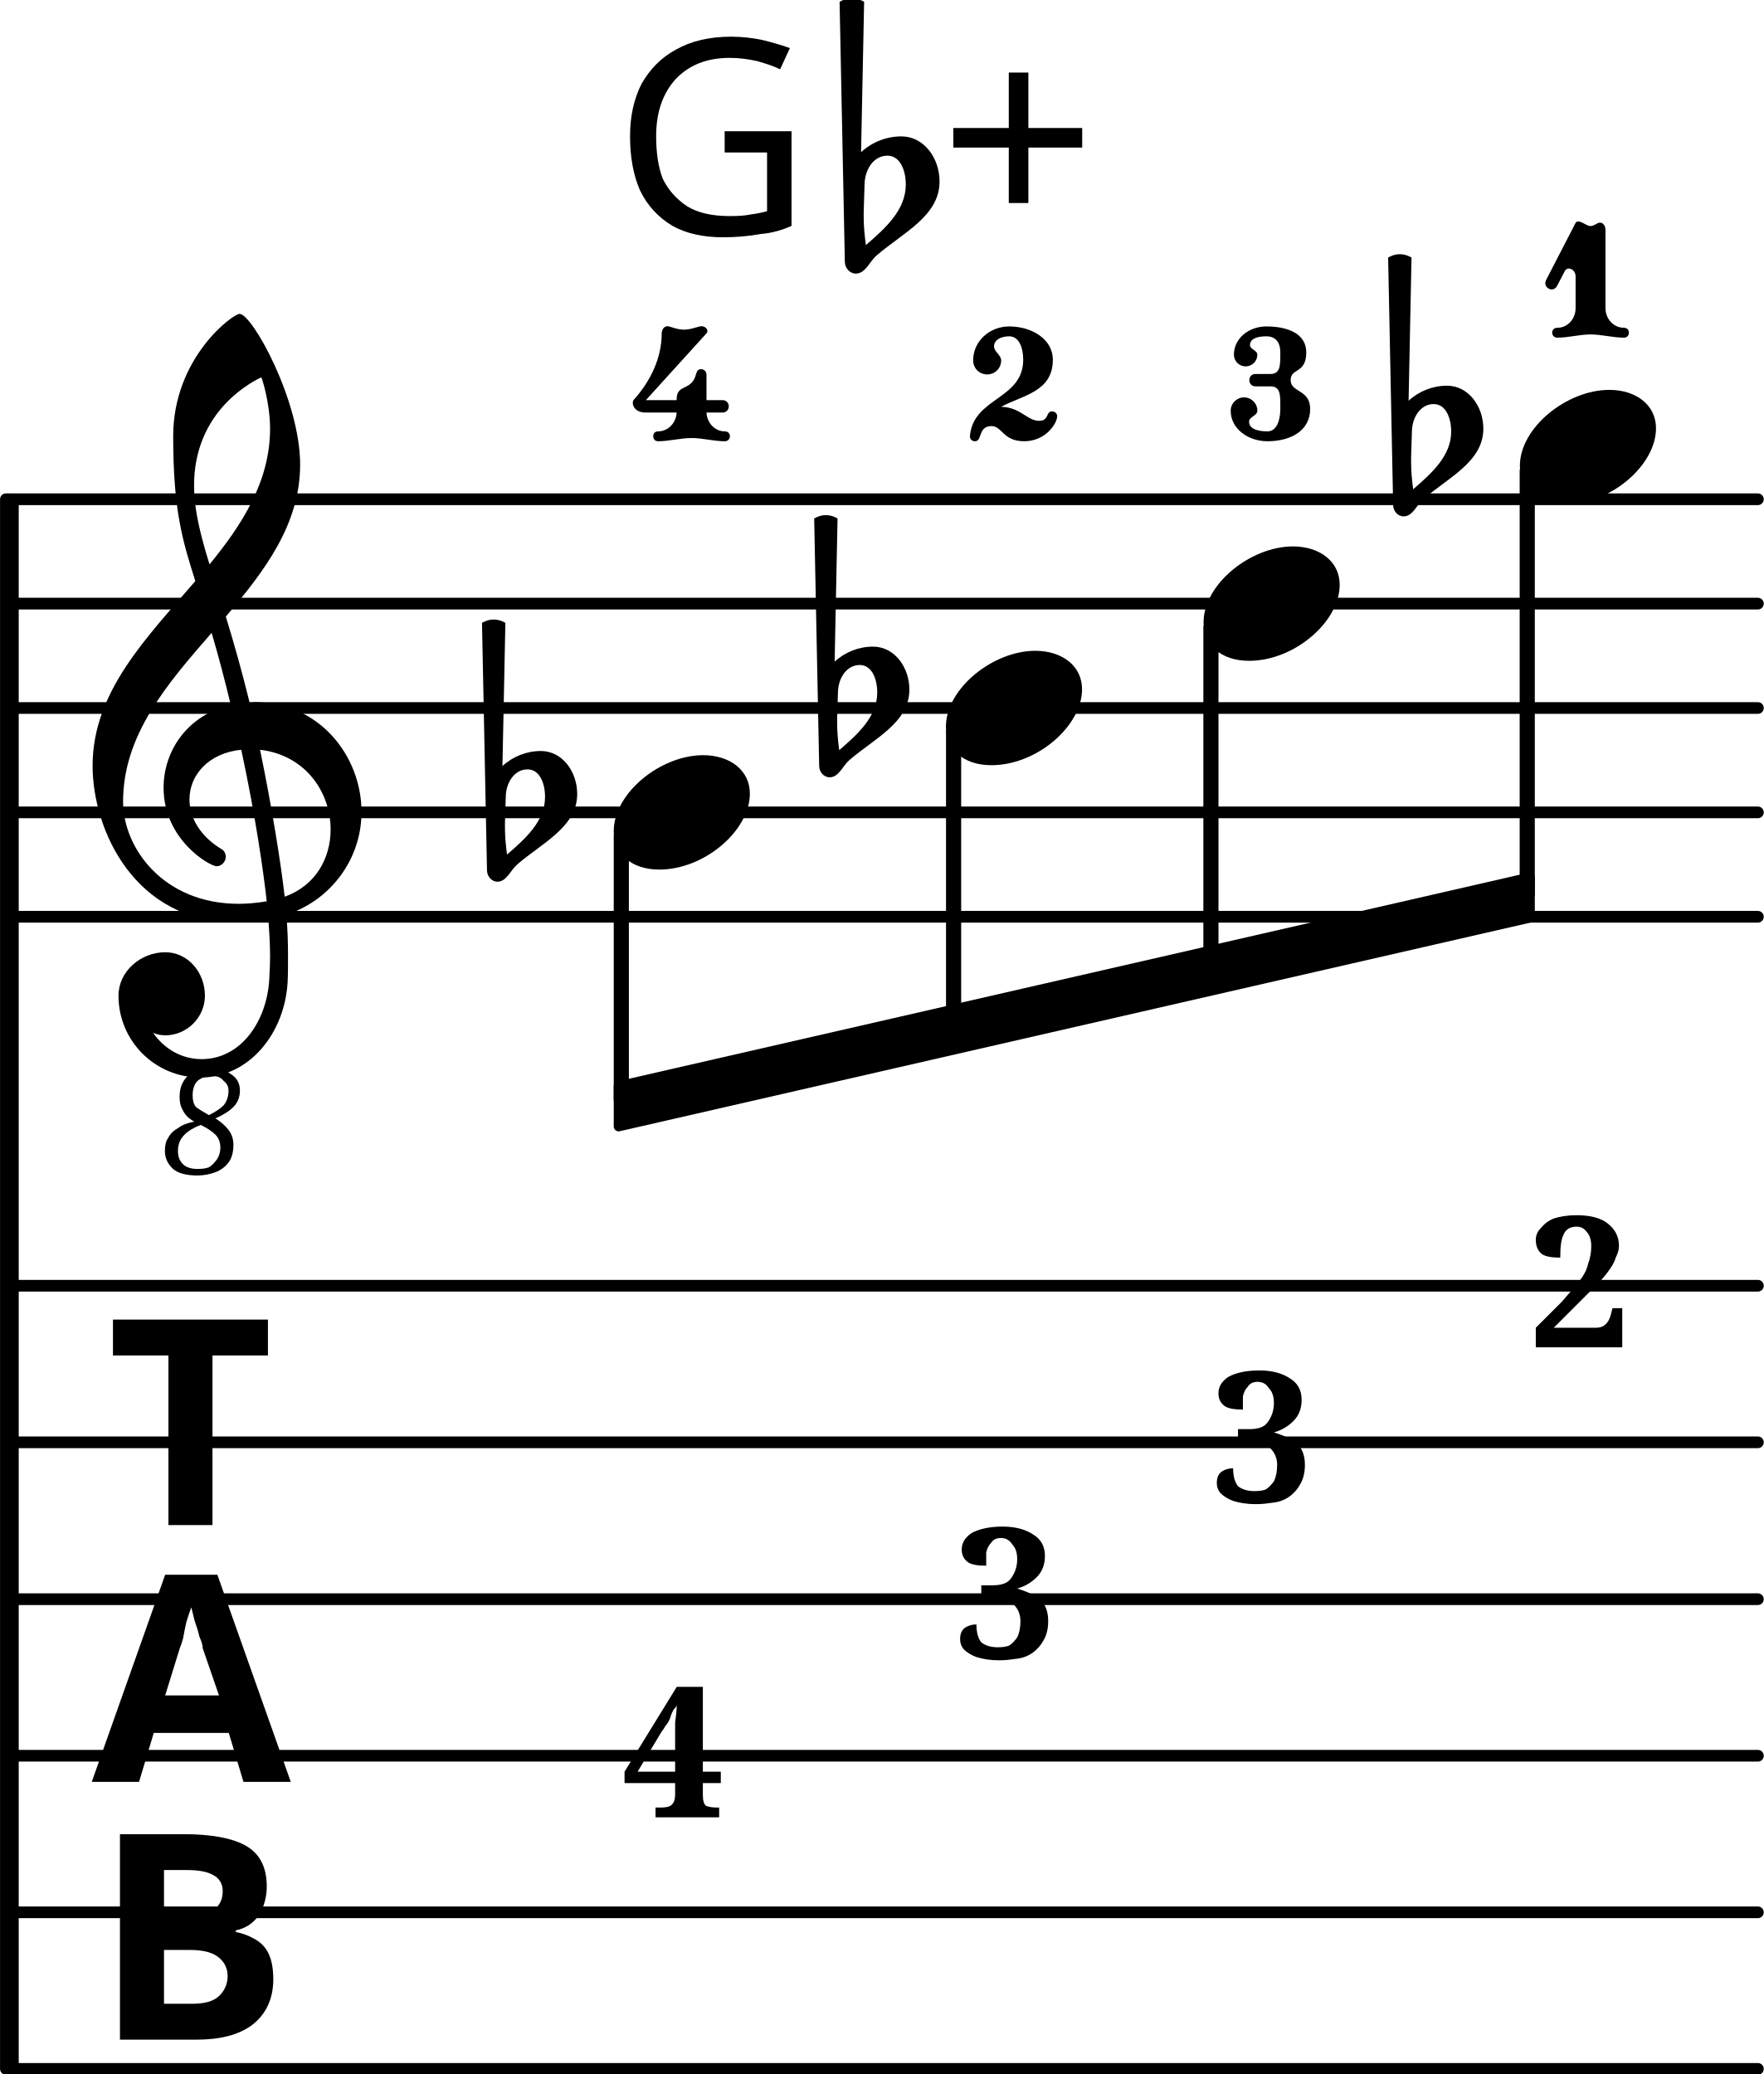
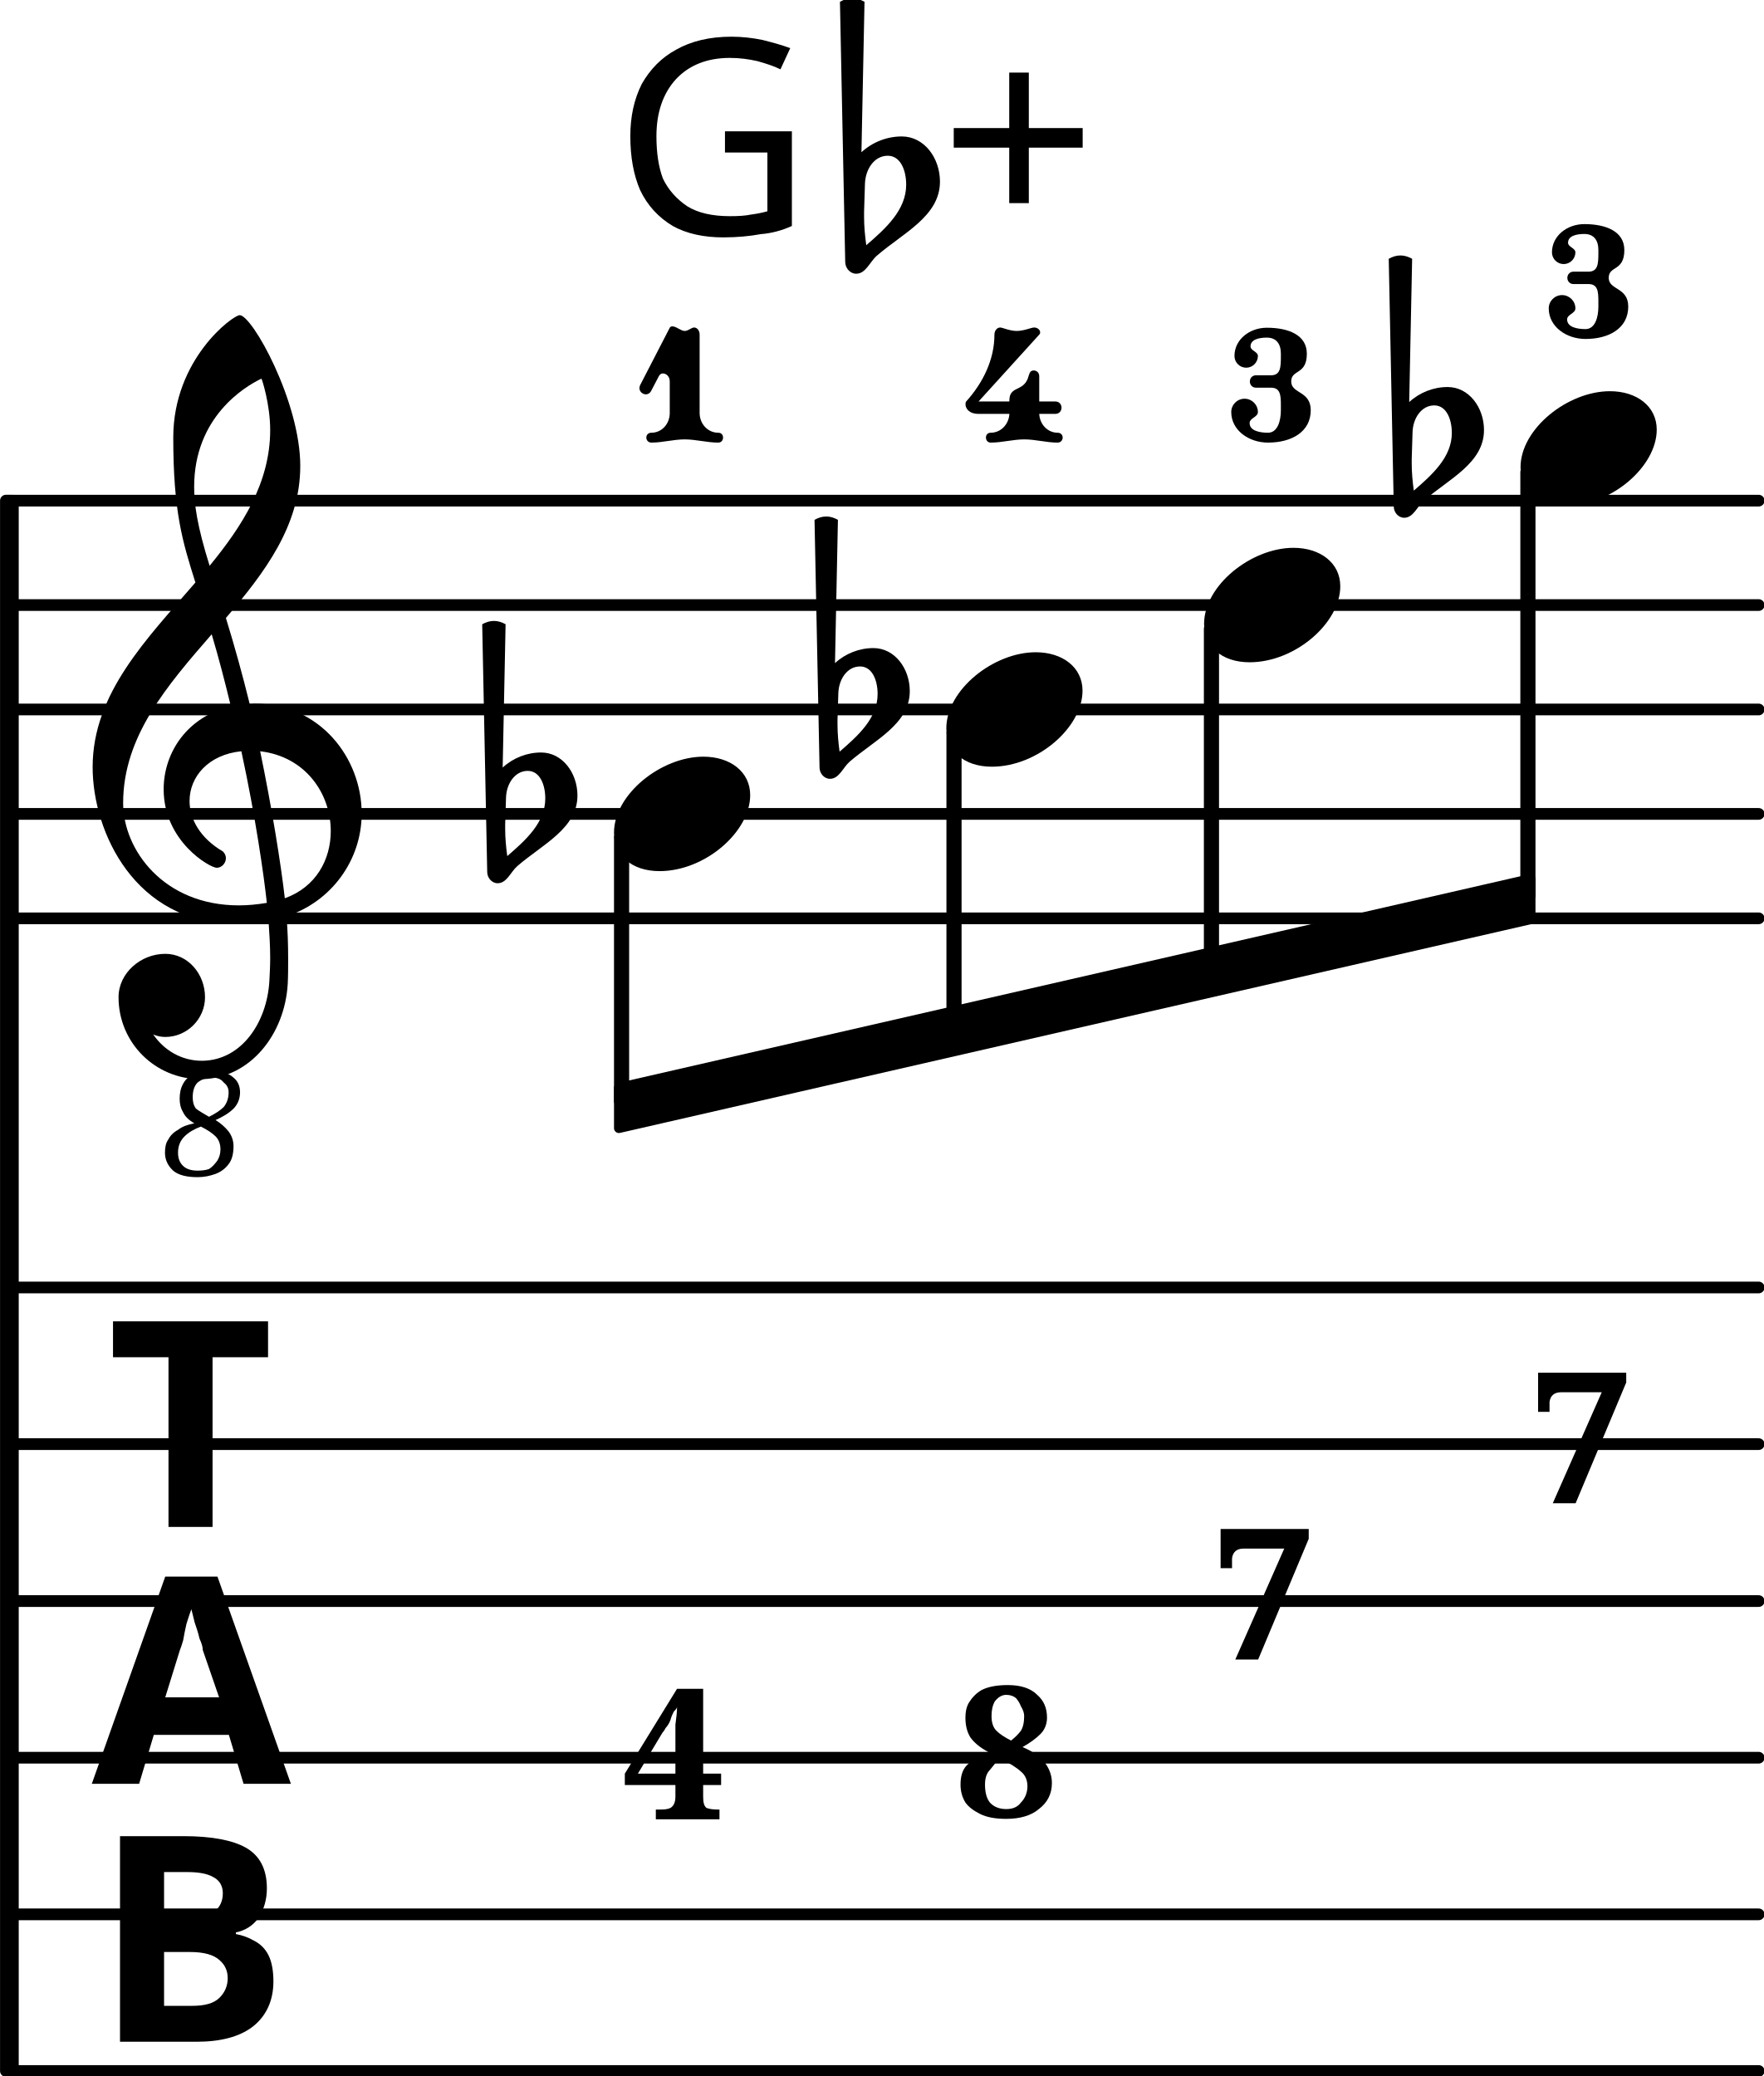
- <svg xmlns="http://www.w3.org/2000/svg" preserveAspectRatio="xMidYMid meet" viewBox="-0.079 -4.541 16.89 19.87">
+ <svg xmlns="http://www.w3.org/2000/svg" preserveAspectRatio="xMidYMid meet" viewBox="-0.079 -4.552 16.89 19.88">
  <g transform="translate(0, 4.242)">
    <line stroke-linejoin="round" stroke-linecap="round" stroke-width="0.112" stroke="currentColor" x1="0.056" y1="0" x2="16.76" y2="0" />
  </g>
  <g transform="translate(0, 3.242)">
    <line stroke-linejoin="round" stroke-linecap="round" stroke-width="0.112" stroke="currentColor" x1="0.056" y1="0" x2="16.76" y2="0" />
  </g>
  <g transform="translate(0, 2.242)">
    <line stroke-linejoin="round" stroke-linecap="round" stroke-width="0.112" stroke="currentColor" x1="0.056" y1="0" x2="16.76" y2="0" />
  </g>
  <g transform="translate(0, 1.242)">
    <line stroke-linejoin="round" stroke-linecap="round" stroke-width="0.112" stroke="currentColor" x1="0.056" y1="0" x2="16.76" y2="0" />
  </g>
  <g transform="translate(0, 0.2422)">
    <line stroke-linejoin="round" stroke-linecap="round" stroke-width="0.112" stroke="currentColor" x1="0.056" y1="0" x2="16.76" y2="0" />
  </g>
  <g transform="translate(0, 15.28)">
    <line stroke-linejoin="round" stroke-linecap="round" stroke-width="0.112" stroke="currentColor" x1="0.056" y1="0" x2="16.76" y2="0" />
  </g>
  <g transform="translate(0, 13.78)">
    <line stroke-linejoin="round" stroke-linecap="round" stroke-width="0.112" stroke="currentColor" x1="0.056" y1="0" x2="16.76" y2="0" />
  </g>
  <g transform="translate(0, 12.28)">
    <line stroke-linejoin="round" stroke-linecap="round" stroke-width="0.112" stroke="currentColor" x1="0.056" y1="0" x2="16.76" y2="0" />
  </g>
  <g transform="translate(0, 10.78)">
    <line stroke-linejoin="round" stroke-linecap="round" stroke-width="0.112" stroke="currentColor" x1="0.056" y1="0" x2="16.76" y2="0" />
  </g>
  <g transform="translate(0, 9.277)">
    <line stroke-linejoin="round" stroke-linecap="round" stroke-width="0.112" stroke="currentColor" x1="0.056" y1="0" x2="16.76" y2="0" />
  </g>
  <g transform="translate(0, 7.777)">
    <line stroke-linejoin="round" stroke-linecap="round" stroke-width="0.112" stroke="currentColor" x1="0.056" y1="0" x2="16.76" y2="0" />
  </g>
-   <g transform="translate(5.8, -2.299)">
+   <g transform="translate(5.8, -2.31)">
    <text font-family="sans" font-size="2.616" text-anchor="start" fill="currentColor">
      <tspan>G</tspan>
    </text>
  </g>
-   <g transform="translate(8.081, -2.617)">
+   <g transform="translate(8.081, -2.628)">
    <path transform="scale(0.0042, -0.0042)" d="M29 39l-2 -64v-11c0 -22 2 -43 5 -65c44 38 91 80 91 138c0 33 -13 66 -42 66c-31 0 -51 -31 -52 -64zM-28 454c9 5 18 8 28 8s19 -3 28 -8l-7 -343c25 23 58 36 92 36c51 0 87 -49 87 -103c0 -79 -84 -117 -144 -169c-16 -14 -25 -41 -47 -41c-14 0 -25 13 -25 27z" fill="currentColor" />
  </g>
-   <g transform="translate(8.928, -2.299)">
+   <g transform="translate(8.928, -2.31)">
    <text font-family="sans" font-size="2.616" text-anchor="start" fill="currentColor">
      <tspan>+</tspan>
    </text>
  </g>
  <g transform="translate(5.8, 3.242)">
    <path transform="scale(0.004, -0.004)" d="M0 -45c0 92 113 182 214 182c64 0 112 -36 112 -92c0 -88 -108 -182 -217 -182c-68 0 -109 39 -109 92z" fill="currentColor" />
  </g>
-   <g transform="translate(5.989, -0.3136)">
-     <path transform="scale(0.0022, -0.0022)" d="M148 501c10 0 41 -15 72 -15c32 0 63 15 76 15c15 0 26 -11 26 -21c0 -4 -1 -7 -4 -10l-264 -291h134v4c0 60 50 41 75 85c7 11 8 24 14 36c3 7 10 10 17 10c11 0 24 -8 24 -25v-110h70c18 0 27 -14 27 -27s-9 -27 -27 -27h-70c2 -45 36 -82 80 -82c14 0 22 -10 22 -21 s-8 -22 -22 -22c-49 0 -96 14 -145 14s-97 -14 -146 -14c-14 0 -21 11 -21 22s7 21 21 21c44 0 79 37 81 82h-134c-43 0 -57 25 -57 42c0 5 1 10 3 12c73 81 123 182 123 291c0 17 11 31 25 31z" fill="currentColor" />
+   <g transform="translate(6.05, -0.3136)">
+     <path transform="scale(0.0022, -0.0022)" d="M194 486c16 0 29 15 41 15c13 0 24 -13 24 -31v-341c0 -47 35 -86 81 -86c14 0 21 -10 21 -21s-7 -22 -21 -22c-49 0 -97 14 -146 14s-96 -14 -145 -14c-14 0 -22 11 -22 22s8 21 22 21c46 0 80 39 80 86v137c0 23 -16 35 -30 35c-7 0 -13 -4 -17 -11l-34 -65 c-5 -10 -14 -15 -23 -15c-14 0 -28 12 -28 27c0 4 1 8 3 13l129 250c2 4 7 6 11 6c18 0 37 -20 54 -20z" fill="currentColor" />
  </g>
  <g transform="translate(0.8, 3.242)">
    <path transform="scale(0.004, -0.004)" d="M265 -635h-5c-108 0 -196 87 -196 196c0 58 53 104 112 104c54 0 95 -48 95 -104c0 -52 -43 -95 -95 -95c-10 0 -20 2 -29 6c26 -38 68 -63 116 -63h3zM403 150c28 -135 50 -272 59 -352c75 27 110 93 110 161c0 88 -59 178 -169 191zM75 26c0 -112 97 -245 277 -245 c21 0 43 2 67 6c-7 65 -27 206 -61 363c-79 -8 -124 -61 -124 -119c0 -43 25 -89 80 -121c5 -5 7 -11 7 -16c0 -12 -10 -23 -22 -23c-16 0 -127 63 -127 188c0 89 58 175 161 198c-14 58 -29 116 -46 173c-106 -122 -212 -244 -212 -404zM354 1194c30 0 145 -207 145 -361 c0 -143 -85 -255 -178 -364c21 -68 40 -137 57 -206c4 0 8 1 12 1c156 0 256 -130 256 -263c0 -113 -74 -212 -180 -246c3 -34 4 -68 4 -102c0 -20 0 -40 -1 -60c-7 -120 -89 -225 -204 -228l1 44c93 2 153 92 159 190c1 19 2 37 2 56c0 30 -2 60 -4 90 c-28 -5 -54 -8 -79 -8c-240 0 -342 219 -342 375c0 177 130 307 246 442c-31 98 -53 170 -53 347c0 188 143 293 159 293zM427 919c0 62 -20 123 -21 123c-40 -19 -161 -92 -161 -259c0 -42 7 -93 37 -189c78 95 145 199 145 325z" fill="currentColor" />
  </g>
  <g transform="translate(1.485, 6.705)">
    <text font-family="serif" font-style="italic" font-size="1.386" text-anchor="start" fill="currentColor">
      <tspan>8</tspan>
    </text>
  </g>
  <g transform="translate(5.888, 12.87)">
    <text font-family="serif" font-weight="bold" font-size="1.746" text-anchor="start" fill="currentColor">
      <tspan>4</tspan>
    </text>
  </g>
  <g transform="translate(0.9406, 10.07)">
    <text font-family="sans" font-weight="bold" font-size="2.772" text-anchor="start" fill="currentColor">
      <tspan>T</tspan>
    </text>
  </g>
  <g transform="translate(0.8, 12.53)">
    <text font-family="sans" font-weight="bold" font-size="2.772" text-anchor="start" fill="currentColor">
      <tspan>A</tspan>
    </text>
  </g>
  <g transform="translate(0.8201, 15)">
    <text font-family="sans" font-weight="bold" font-size="2.772" text-anchor="start" fill="currentColor">
      <tspan>B</tspan>
    </text>
  </g>
  <g transform="translate(5.872, 2.242)">
    <rect x="-0.072" y="1.179" width="0.145" height="2.62" ry="0.047" fill="currentColor" />
  </g>
  <g transform="translate(4.65, 3.242)">
    <path transform="scale(0.004, -0.004)" d="M29 39l-2 -64v-11c0 -22 2 -43 5 -65c44 38 91 80 91 138c0 33 -13 66 -42 66c-31 0 -51 -31 -52 -64zM-28 454c9 5 18 8 28 8s19 -3 28 -8l-7 -343c25 23 58 36 92 36c51 0 87 -49 87 -103c0 -79 -84 -117 -144 -169c-16 -14 -25 -41 -47 -41c-14 0 -25 13 -25 27z" fill="currentColor" />
  </g>
  <g transform="translate(8.982, 2.242)">
    <path transform="scale(0.004, -0.004)" d="M0 -45c0 92 113 182 214 182c64 0 112 -36 112 -92c0 -88 -108 -182 -217 -182c-68 0 -109 39 -109 92z" fill="currentColor" />
  </g>
-   <g transform="translate(9.212, -0.3136)">
-     <path transform="scale(0.0022, -0.0022)" d="M94 66c-60 0 -39 -66 -72 -66c-11 0 -22 7 -22 21v2c15 169 232 158 232 332c0 50 -17 102 -61 102c-33 0 -66 -14 -66 -44c0 -24 31 -37 31 -61c0 -34 -27 -61 -61 -61s-61 27 -61 61c0 84 72 148 157 148c98 0 190 -55 190 -145c0 -140 -131 -154 -225 -205 c85 -2 113 -61 165 -61c45 0 28 41 57 41c11 0 22 -8 22 -21c0 -29 -48 -109 -144 -109c-92 0 -96 66 -142 66z" fill="currentColor" />
+   <g transform="translate(9.172, -0.3136)">
+     <path transform="scale(0.0022, -0.0022)" d="M148 501c10 0 41 -15 72 -15c32 0 63 15 76 15c15 0 26 -11 26 -21c0 -4 -1 -7 -4 -10l-264 -291h134v4c0 60 50 41 75 85c7 11 8 24 14 36c3 7 10 10 17 10c11 0 24 -8 24 -25v-110h70c18 0 27 -14 27 -27s-9 -27 -27 -27h-70c2 -45 36 -82 80 -82c14 0 22 -10 22 -21 s-8 -22 -22 -22c-49 0 -96 14 -145 14s-97 -14 -146 -14c-14 0 -21 11 -21 22s7 21 21 21c44 0 79 37 81 82h-134c-43 0 -57 25 -57 42c0 5 1 10 3 12c73 81 123 182 123 291c0 17 11 31 25 31z" fill="currentColor" />
  </g>
-   <g transform="translate(9.071, 11.35)">
+   <g transform="translate(9.071, 12.85)">
    <text font-family="serif" font-weight="bold" font-size="1.746" text-anchor="start" fill="currentColor">
-       <tspan>3</tspan>
+       <tspan>8</tspan>
    </text>
  </g>
  <g transform="translate(9.055, 2.242)">
    <rect x="-0.072" y="0.179" width="0.145" height="2.899" ry="0.047" fill="currentColor" />
  </g>
  <g transform="translate(7.832, 2.242)">
    <path transform="scale(0.004, -0.004)" d="M29 39l-2 -64v-11c0 -22 2 -43 5 -65c44 38 91 80 91 138c0 33 -13 66 -42 66c-31 0 -51 -31 -52 -64zM-28 454c9 5 18 8 28 8s19 -3 28 -8l-7 -343c25 23 58 36 92 36c51 0 87 -49 87 -103c0 -79 -84 -117 -144 -169c-16 -14 -25 -41 -47 -41c-14 0 -25 13 -25 27z" fill="currentColor" />
  </g>
  <g transform="translate(-0.0786, 7.759)">
    <rect x="0" y="-7.573" width="0.179" height="15.15" ry="0.056" fill="currentColor" />
  </g>
  <g transform="translate(11.45, 1.242)">
    <path transform="scale(0.004, -0.004)" d="M0 -45c0 92 113 182 214 182c64 0 112 -36 112 -92c0 -88 -108 -182 -217 -182c-68 0 -109 39 -109 92z" fill="currentColor" />
  </g>
  <g transform="translate(11.71, -0.3136)">
    <path transform="scale(0.0022, -0.0022)" d="M261 266c0 -54 85 -40 85 -125c0 -94 -83 -141 -186 -141c-84 0 -160 54 -160 133c0 32 26 58 58 58s58 -26 58 -58c0 -22 -36 -26 -36 -48c0 -33 42 -42 80 -42c41 0 56 50 56 98v21c0 44 -2 77 -43 77h-65c-18 0 -27 14 -27 27s9 27 27 27h65c42 0 43 36 43 83v11 c0 43 -20 70 -61 70c-34 0 -71 -8 -71 -38c0 -19 32 -23 32 -42c0 -28 -23 -51 -51 -51s-51 23 -51 51c0 72 66 123 141 123c93 0 174 -31 174 -113c0 -94 -68 -67 -68 -121z" fill="currentColor" />
  </g>
-   <g transform="translate(11.53, 9.854)">
+   <g transform="translate(11.53, 11.34)">
    <text font-family="serif" font-weight="bold" font-size="1.746" text-anchor="start" fill="currentColor">
-       <tspan>3</tspan>
+       <tspan>7</tspan>
    </text>
  </g>
  <g transform="translate(11.52, 2.242)">
    <rect x="-0.072" y="-0.821" width="0.145" height="3.34" ry="0.047" fill="currentColor" />
  </g>
  <g transform="translate(14.48, -0.2578)">
    <path transform="scale(0.004, -0.004)" d="M0 -45c0 92 113 182 214 182c64 0 112 -36 112 -92c0 -88 -108 -182 -217 -182c-68 0 -109 39 -109 92z" fill="currentColor" />
  </g>
-   <g transform="translate(14.73, -1.306)">
-     <path transform="scale(0.0022, -0.0022)" d="M194 486c16 0 29 15 41 15c13 0 24 -13 24 -31v-341c0 -47 35 -86 81 -86c14 0 21 -10 21 -21s-7 -22 -21 -22c-49 0 -97 14 -146 14s-96 -14 -145 -14c-14 0 -22 11 -22 22s8 21 22 21c46 0 80 39 80 86v137c0 23 -16 35 -30 35c-7 0 -13 -4 -17 -11l-34 -65 c-5 -10 -14 -15 -23 -15c-14 0 -28 12 -28 27c0 4 1 8 3 13l129 250c2 4 7 6 11 6c18 0 37 -20 54 -20z" fill="currentColor" />
+   <g transform="translate(14.75, -1.306)">
+     <path transform="scale(0.0022, -0.0022)" d="M261 266c0 -54 85 -40 85 -125c0 -94 -83 -141 -186 -141c-84 0 -160 54 -160 133c0 32 26 58 58 58s58 -26 58 -58c0 -22 -36 -26 -36 -48c0 -33 42 -42 80 -42c41 0 56 50 56 98v21c0 44 -2 77 -43 77h-65c-18 0 -27 14 -27 27s9 27 27 27h65c42 0 43 36 43 83v11 c0 43 -20 70 -61 70c-34 0 -71 -8 -71 -38c0 -19 32 -23 32 -42c0 -28 -23 -51 -51 -51s-51 23 -51 51c0 72 66 123 141 123c93 0 174 -31 174 -113c0 -94 -68 -67 -68 -121z" fill="currentColor" />
  </g>
-   <g transform="translate(14.57, 8.367)">
+   <g transform="translate(14.57, 9.843)">
    <text font-family="serif" font-weight="bold" font-size="1.746" text-anchor="start" fill="currentColor">
-       <tspan>2</tspan>
+       <tspan>7</tspan>
    </text>
  </g>
  <g transform="translate(14.55, 2.242)">
    <rect x="-0.072" y="-2.321" width="0.145" height="4.153" ry="0.047" fill="currentColor" />
  </g>
  <g transform="translate(13.33, -0.2578)">
    <path transform="scale(0.004, -0.004)" d="M29 39l-2 -64v-11c0 -22 2 -43 5 -65c44 38 91 80 91 138c0 33 -13 66 -42 66c-31 0 -51 -31 -52 -64zM-28 454c9 5 18 8 28 8s19 -3 28 -8l-7 -343c25 23 58 36 92 36c51 0 87 -49 87 -103c0 -79 -84 -117 -144 -169c-16 -14 -25 -41 -47 -41c-14 0 -25 13 -25 27z" fill="currentColor" />
  </g>
  <g transform="translate(5.8, 6.058)">
    <polygon stroke-linejoin="round" stroke-linecap="round" stroke-width="0.094" fill="currentColor" stroke="currentColor" points="8.776 -2.193 8.776 -1.807 0.047 0.193 0.047 -0.193" />
  </g>
</svg>
